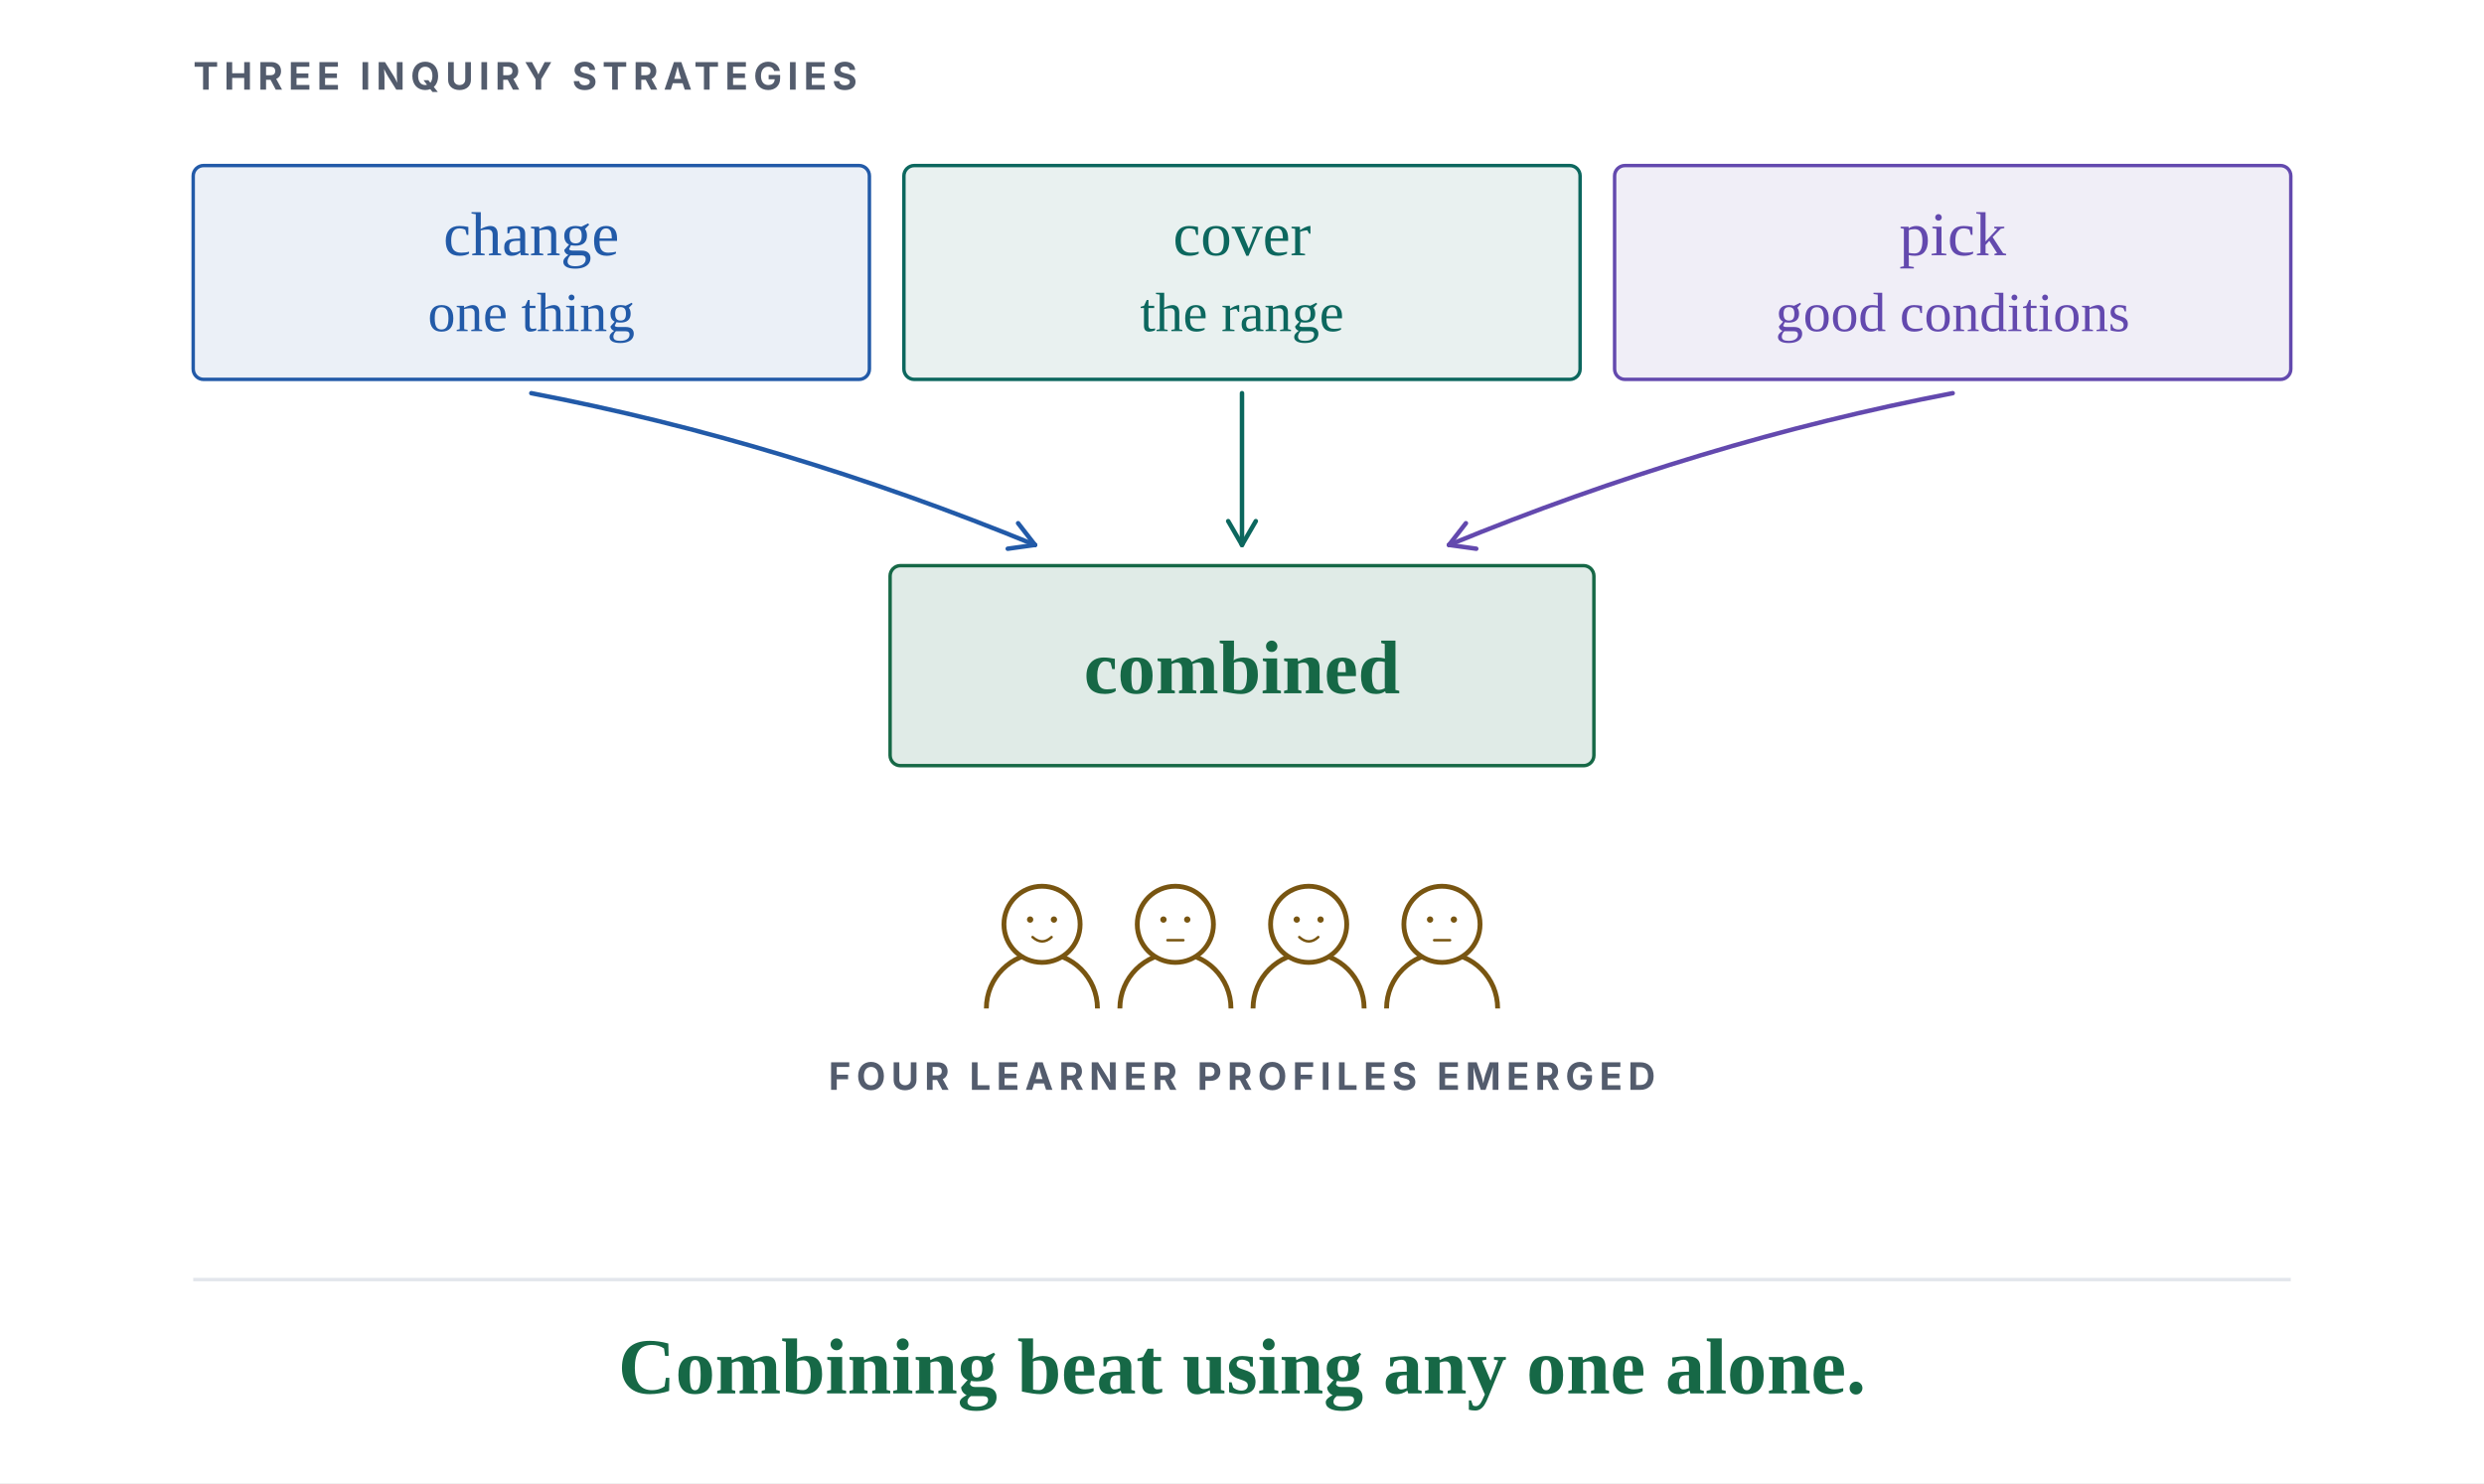
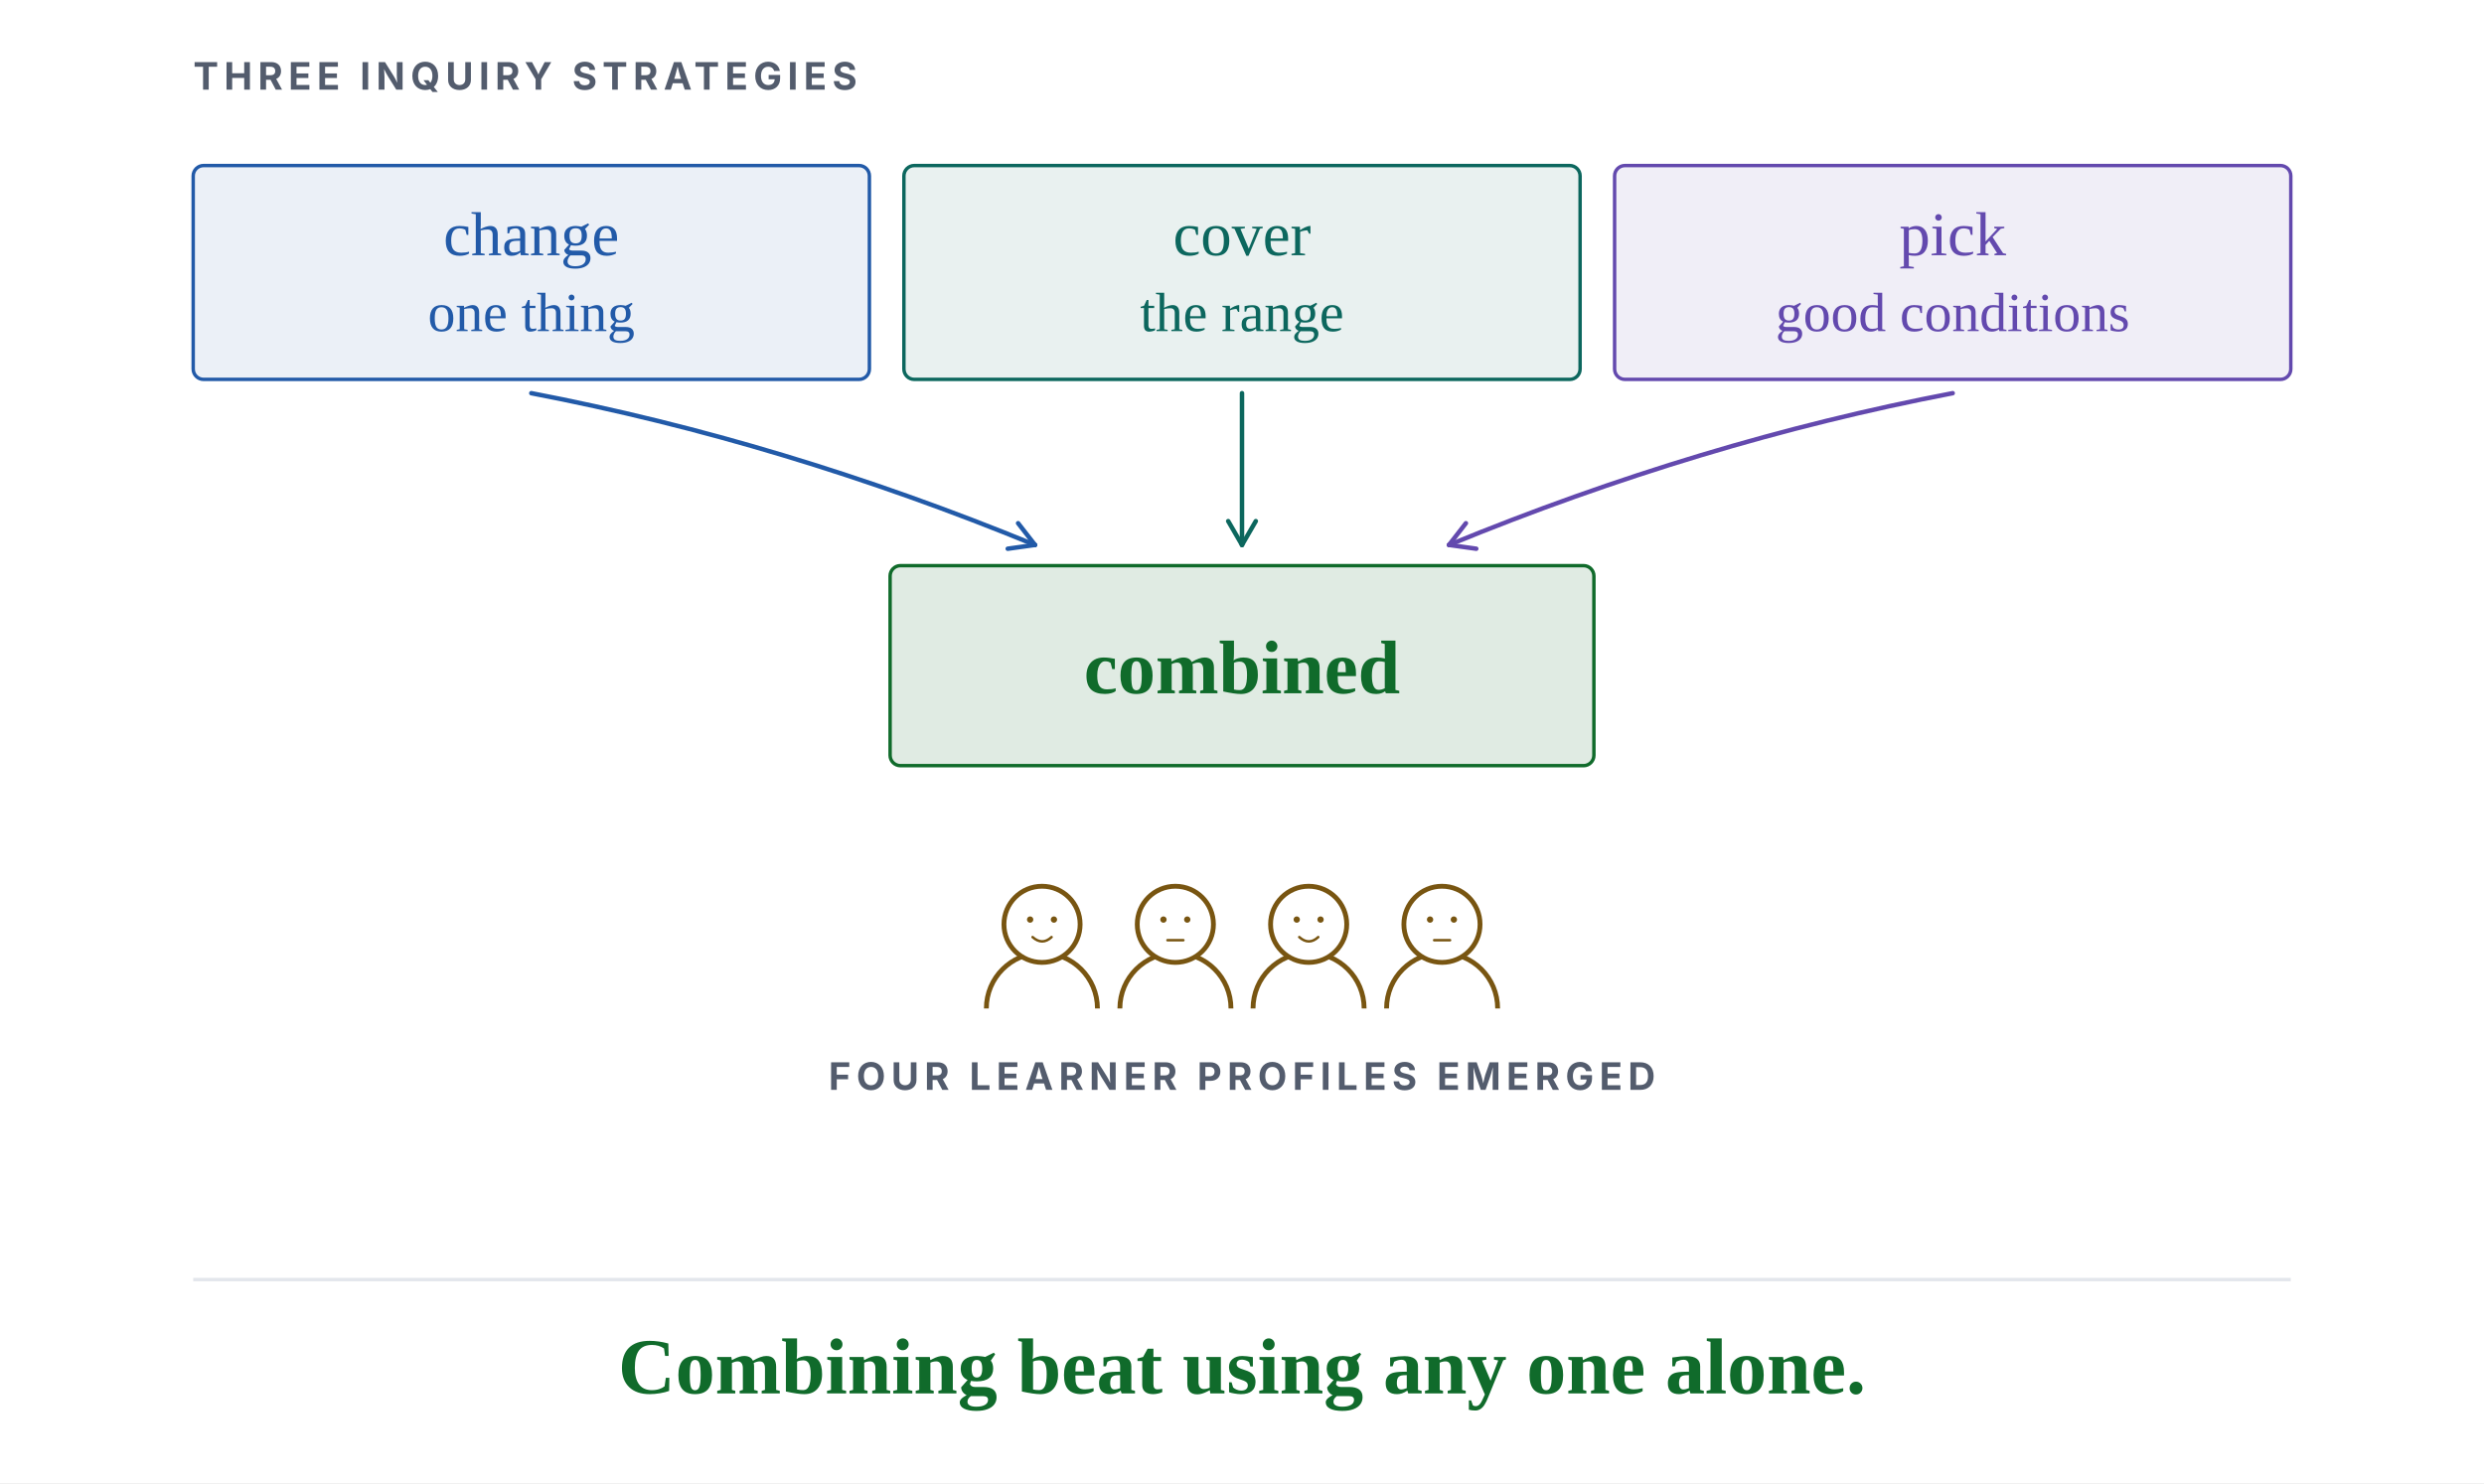
<svg xmlns="http://www.w3.org/2000/svg" class="wb" viewBox="0 0 720 430" role="img" aria-label="Four learner profiles emerged, and combining inquiry strategies supported conceptual learning better than using any one alone.">
  <rect width="720" height="430" fill="#ffffff" />
  <text x="56" y="26" text-anchor="start" font-family="Inter,-apple-system,'Helvetica Neue',system-ui,sans-serif" font-size="11" font-weight="700" fill="#535c6d" letter-spacing="1.6">THREE INQUIRY STRATEGIES</text>
  <rect x="56" y="48" width="196" height="62" rx="3" fill="#225aa8" fill-opacity="0.09" />
  <rect x="56" y="48" width="196" height="62" rx="3" fill="none" stroke="#225aa8" stroke-width="1" />
  <text x="154" y="74" text-anchor="middle" font-family="Fraunces,Georgia,'Times New Roman',serif" font-size="18" font-weight="500" fill="#225aa8">change</text>
  <text x="154" y="96" text-anchor="middle" font-family="Fraunces,Georgia,'Times New Roman',serif" font-size="16" font-weight="500" fill="#225aa8">one thing</text>
  <path d="M154 114 Q227 128 300 158" fill="none" stroke="#225aa8" stroke-width="1.3" stroke-linecap="round" stroke-linejoin="round" />
  <path d="M300 158 l-7.9 1.1" fill="none" stroke="#225aa8" stroke-width="1.3" stroke-linecap="round" stroke-linejoin="round" />
  <path d="M300 158 l-4.9 -6.3" fill="none" stroke="#225aa8" stroke-width="1.3" stroke-linecap="round" stroke-linejoin="round" />
  <rect x="262" y="48" width="196" height="62" rx="3" fill="#0c675e" fill-opacity="0.09" />
  <rect x="262" y="48" width="196" height="62" rx="3" fill="none" stroke="#0c675e" stroke-width="1" />
  <text x="360" y="74" text-anchor="middle" font-family="Fraunces,Georgia,'Times New Roman',serif" font-size="18" font-weight="500" fill="#0c675e">cover</text>
  <text x="360" y="96" text-anchor="middle" font-family="Fraunces,Georgia,'Times New Roman',serif" font-size="16" font-weight="500" fill="#0c675e">the range</text>
  <path d="M360 114 Q360 128 360 158" fill="none" stroke="#0c675e" stroke-width="1.3" stroke-linecap="round" stroke-linejoin="round" />
  <path d="M360 158 l-4.0 -6.9" fill="none" stroke="#0c675e" stroke-width="1.3" stroke-linecap="round" stroke-linejoin="round" />
  <path d="M360 158 l4.0 -6.9" fill="none" stroke="#0c675e" stroke-width="1.3" stroke-linecap="round" stroke-linejoin="round" />
  <rect x="468" y="48" width="196" height="62" rx="3" fill="#6349ae" fill-opacity="0.09" />
  <rect x="468" y="48" width="196" height="62" rx="3" fill="none" stroke="#6349ae" stroke-width="1" />
  <text x="566" y="74" text-anchor="middle" font-family="Fraunces,Georgia,'Times New Roman',serif" font-size="18" font-weight="500" fill="#6349ae">pick</text>
  <text x="566" y="96" text-anchor="middle" font-family="Fraunces,Georgia,'Times New Roman',serif" font-size="16" font-weight="500" fill="#6349ae">good conditions</text>
  <path d="M566 114 Q493 128 420 158" fill="none" stroke="#6349ae" stroke-width="1.3" stroke-linecap="round" stroke-linejoin="round" />
  <path d="M420 158 l4.9 -6.3" fill="none" stroke="#6349ae" stroke-width="1.3" stroke-linecap="round" stroke-linejoin="round" />
  <path d="M420 158 l7.9 1.1" fill="none" stroke="#6349ae" stroke-width="1.3" stroke-linecap="round" stroke-linejoin="round" />
-   <rect x="258" y="164" width="204" height="58" rx="3" fill="#166846" fill-opacity="0.13" />
-   <rect x="258" y="164" width="204" height="58" rx="3" fill="none" stroke="#166846" stroke-width="1" />
-   <text x="360" y="201" text-anchor="middle" font-family="Fraunces,Georgia,'Times New Roman',serif" font-size="22" font-weight="600" fill="#166846">combined</text>
+   <rect x="258" y="164" width="204" height="58" rx="3" fill="#106b2b" fill-opacity="0.13" />
+   <rect x="258" y="164" width="204" height="58" rx="3" fill="none" stroke="#106b2b" stroke-width="1" />
+   <text x="360" y="201" text-anchor="middle" font-family="Fraunces,Georgia,'Times New Roman',serif" font-size="22" font-weight="600" fill="#106b2b">combined</text>
  <path d="M285.9 292.4 a16.1 16.1 0 0 1 32.2 0" fill="#ffffff" stroke="#785511" stroke-width="1.4" stroke-linecap="butt" stroke-linejoin="round" />
  <circle cx="302.04" cy="268" r="11.04" fill="#ffffff" stroke="#785511" stroke-width="1.4" />
  <circle cx="298.59" cy="266.62" r="0.92" fill="#785511" />
  <circle cx="305.49" cy="266.62" r="0.92" fill="#785511" />
  <path d="M299.3 271.7 q2.8 2.5 5.5 0" fill="none" stroke="#785511" stroke-width="0.736" stroke-linecap="round" stroke-linejoin="round" />
  <path d="M324.6 292.4 a16.1 16.1 0 0 1 32.2 0" fill="#ffffff" stroke="#785511" stroke-width="1.4" stroke-linecap="butt" stroke-linejoin="round" />
  <circle cx="340.68" cy="268" r="11.04" fill="#ffffff" stroke="#785511" stroke-width="1.4" />
  <circle cx="337.23" cy="266.62" r="0.92" fill="#785511" />
  <circle cx="344.13" cy="266.62" r="0.92" fill="#785511" />
  <path d="M338.4 272.6 h4.6" fill="none" stroke="#785511" stroke-width="0.736" stroke-linecap="round" stroke-linejoin="round" />
  <path d="M363.2 292.4 a16.1 16.1 0 0 1 32.2 0" fill="#ffffff" stroke="#785511" stroke-width="1.4" stroke-linecap="butt" stroke-linejoin="round" />
  <circle cx="379.32" cy="268" r="11.04" fill="#ffffff" stroke="#785511" stroke-width="1.4" />
  <circle cx="375.87" cy="266.62" r="0.92" fill="#785511" />
  <circle cx="382.77" cy="266.62" r="0.92" fill="#785511" />
  <path d="M376.6 271.7 q2.8 2.5 5.5 0" fill="none" stroke="#785511" stroke-width="0.736" stroke-linecap="round" stroke-linejoin="round" />
  <path d="M401.9 292.4 a16.1 16.1 0 0 1 32.2 0" fill="#ffffff" stroke="#785511" stroke-width="1.4" stroke-linecap="butt" stroke-linejoin="round" />
  <circle cx="417.96" cy="268" r="11.04" fill="#ffffff" stroke="#785511" stroke-width="1.4" />
  <circle cx="414.51" cy="266.62" r="0.92" fill="#785511" />
  <circle cx="421.41" cy="266.62" r="0.92" fill="#785511" />
  <path d="M415.7 272.6 h4.6" fill="none" stroke="#785511" stroke-width="0.736" stroke-linecap="round" stroke-linejoin="round" />
  <text x="360" y="316" text-anchor="middle" font-family="Inter,-apple-system,'Helvetica Neue',system-ui,sans-serif" font-size="11" font-weight="700" fill="#535c6d" letter-spacing="1.6">FOUR LEARNER PROFILES EMERGED</text>
  <path d="M56 371 H664" fill="none" stroke="#e3e6ec" stroke-width="1" stroke-linecap="butt" stroke-linejoin="round" />
-   <text x="360.0" y="404" text-anchor="middle" font-family="Fraunces,Georgia,'Times New Roman',serif" font-size="23" font-weight="600" fill="#166846">Combining beat using any one alone.</text>
+   <text x="360.0" y="404" text-anchor="middle" font-family="Fraunces,Georgia,'Times New Roman',serif" font-size="23" font-weight="600" fill="#106b2b">Combining beat using any one alone.</text>
</svg>
